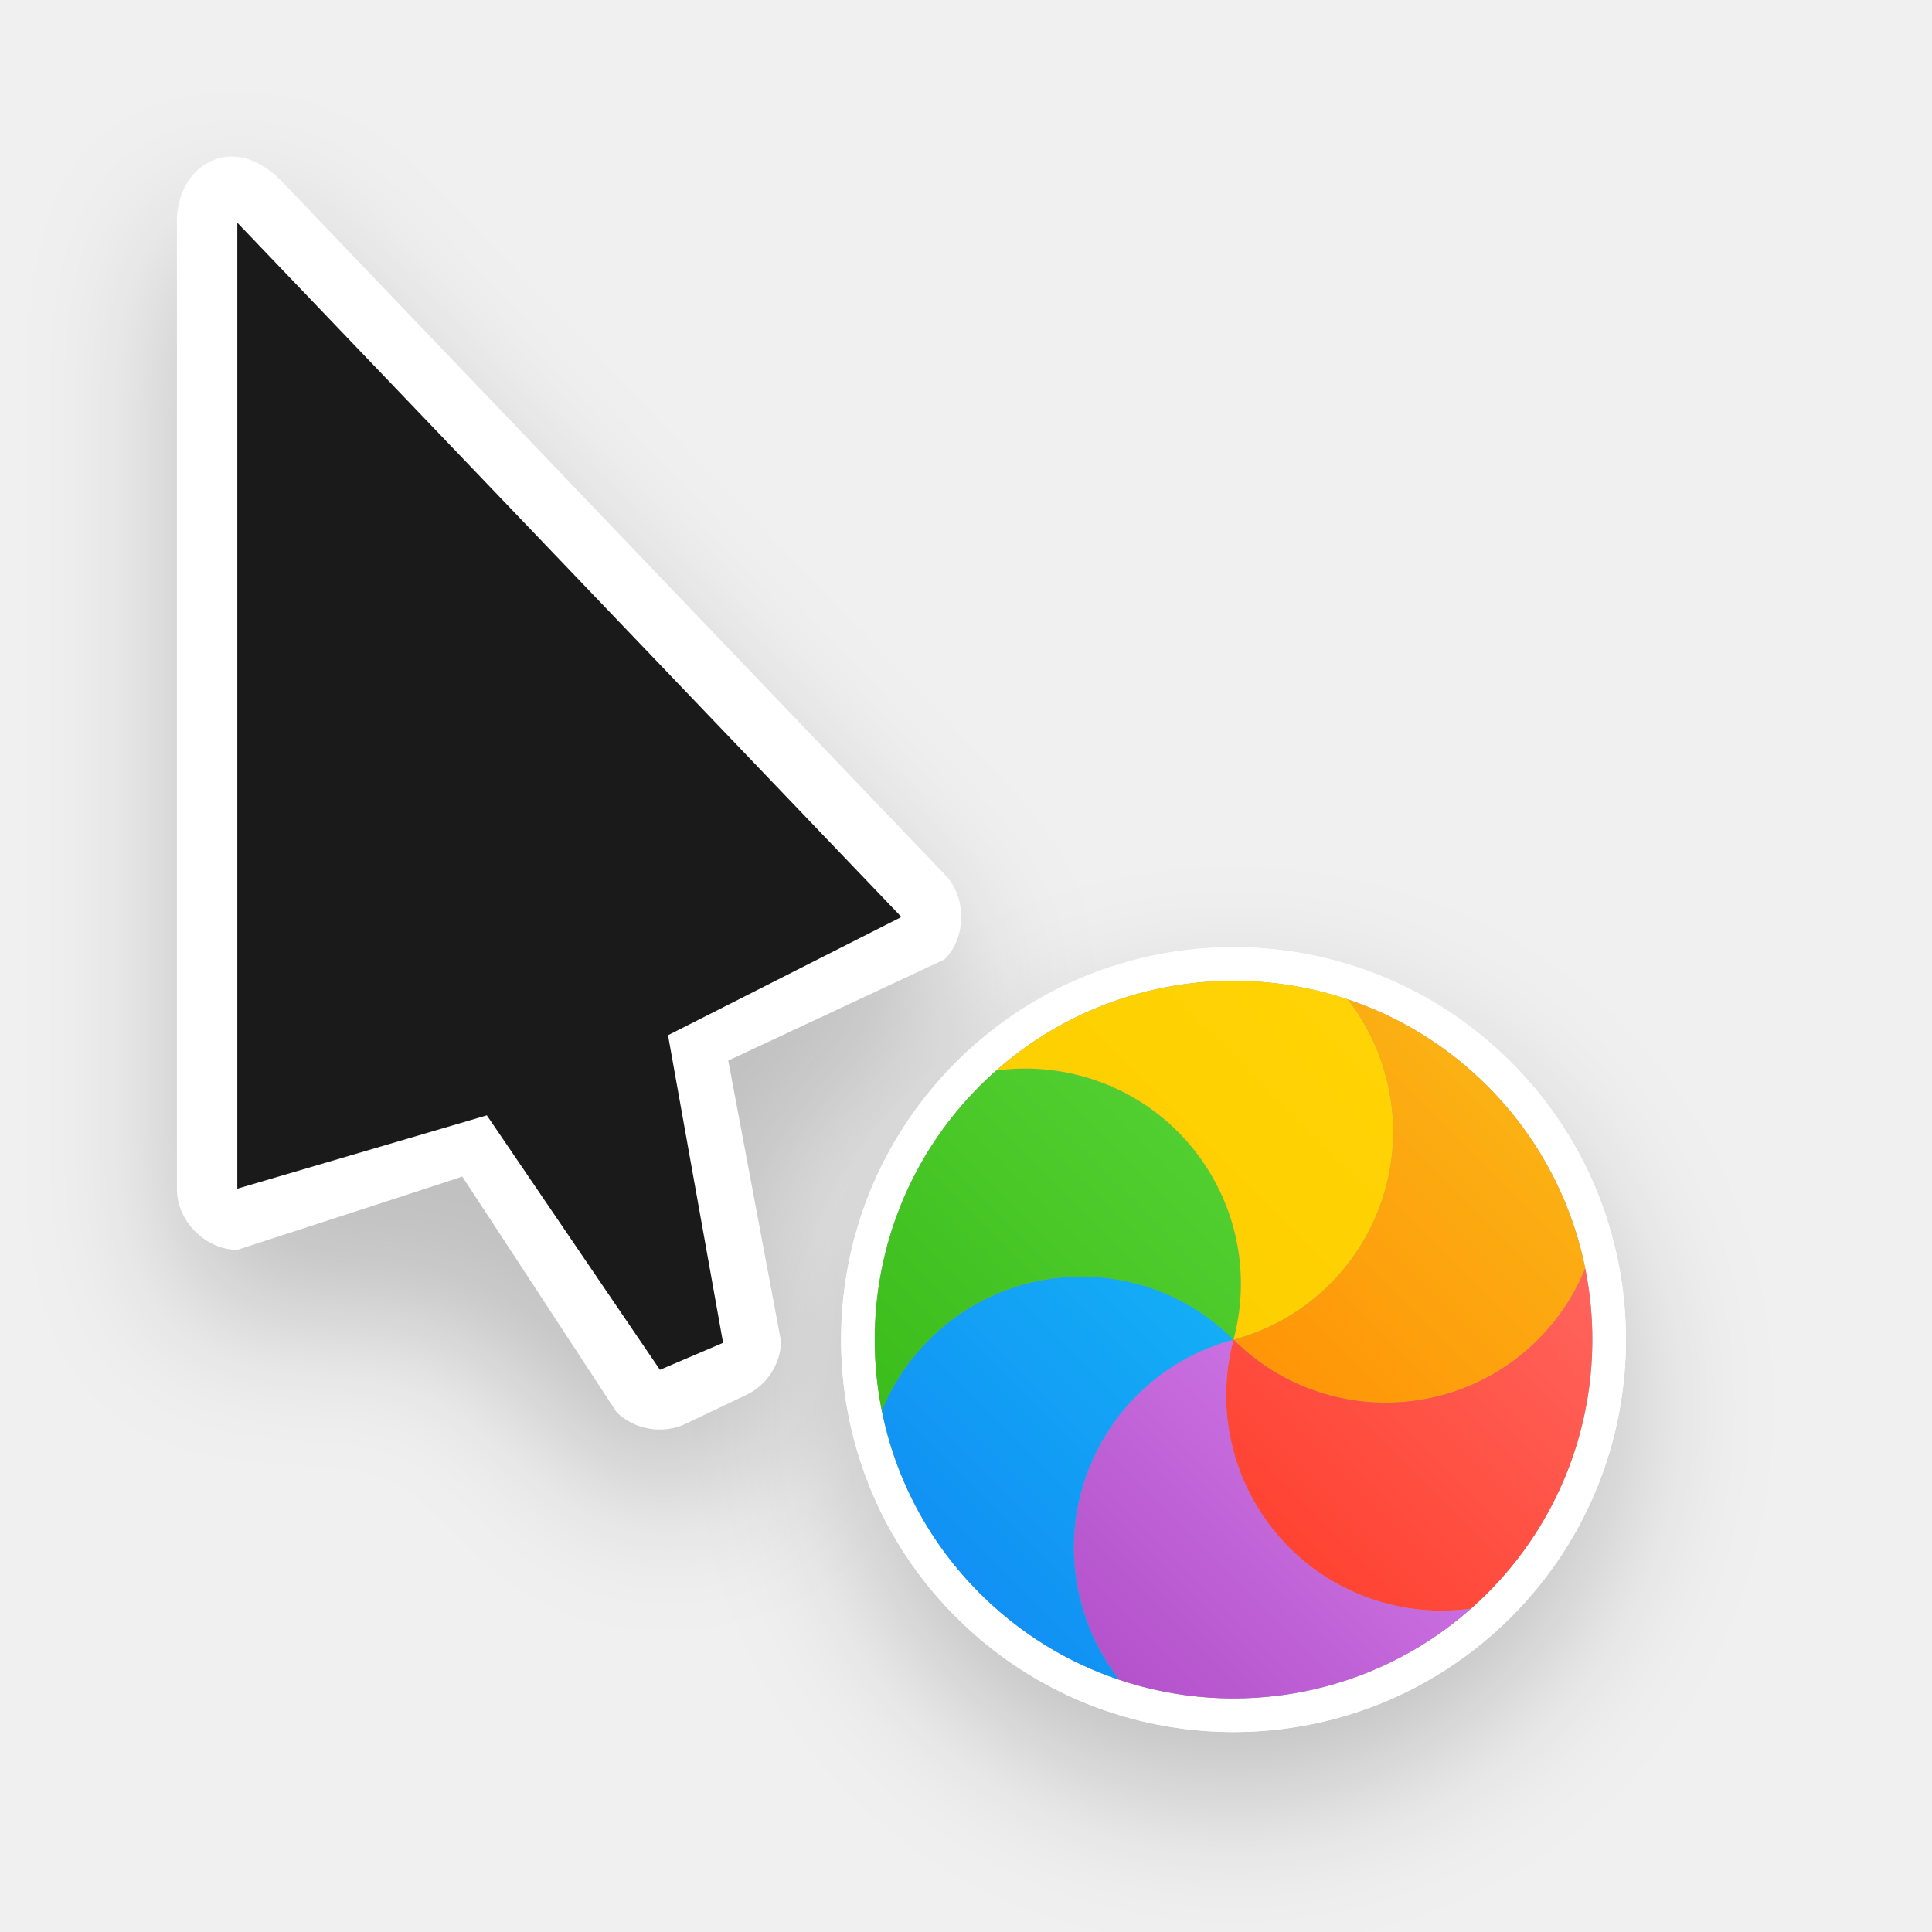
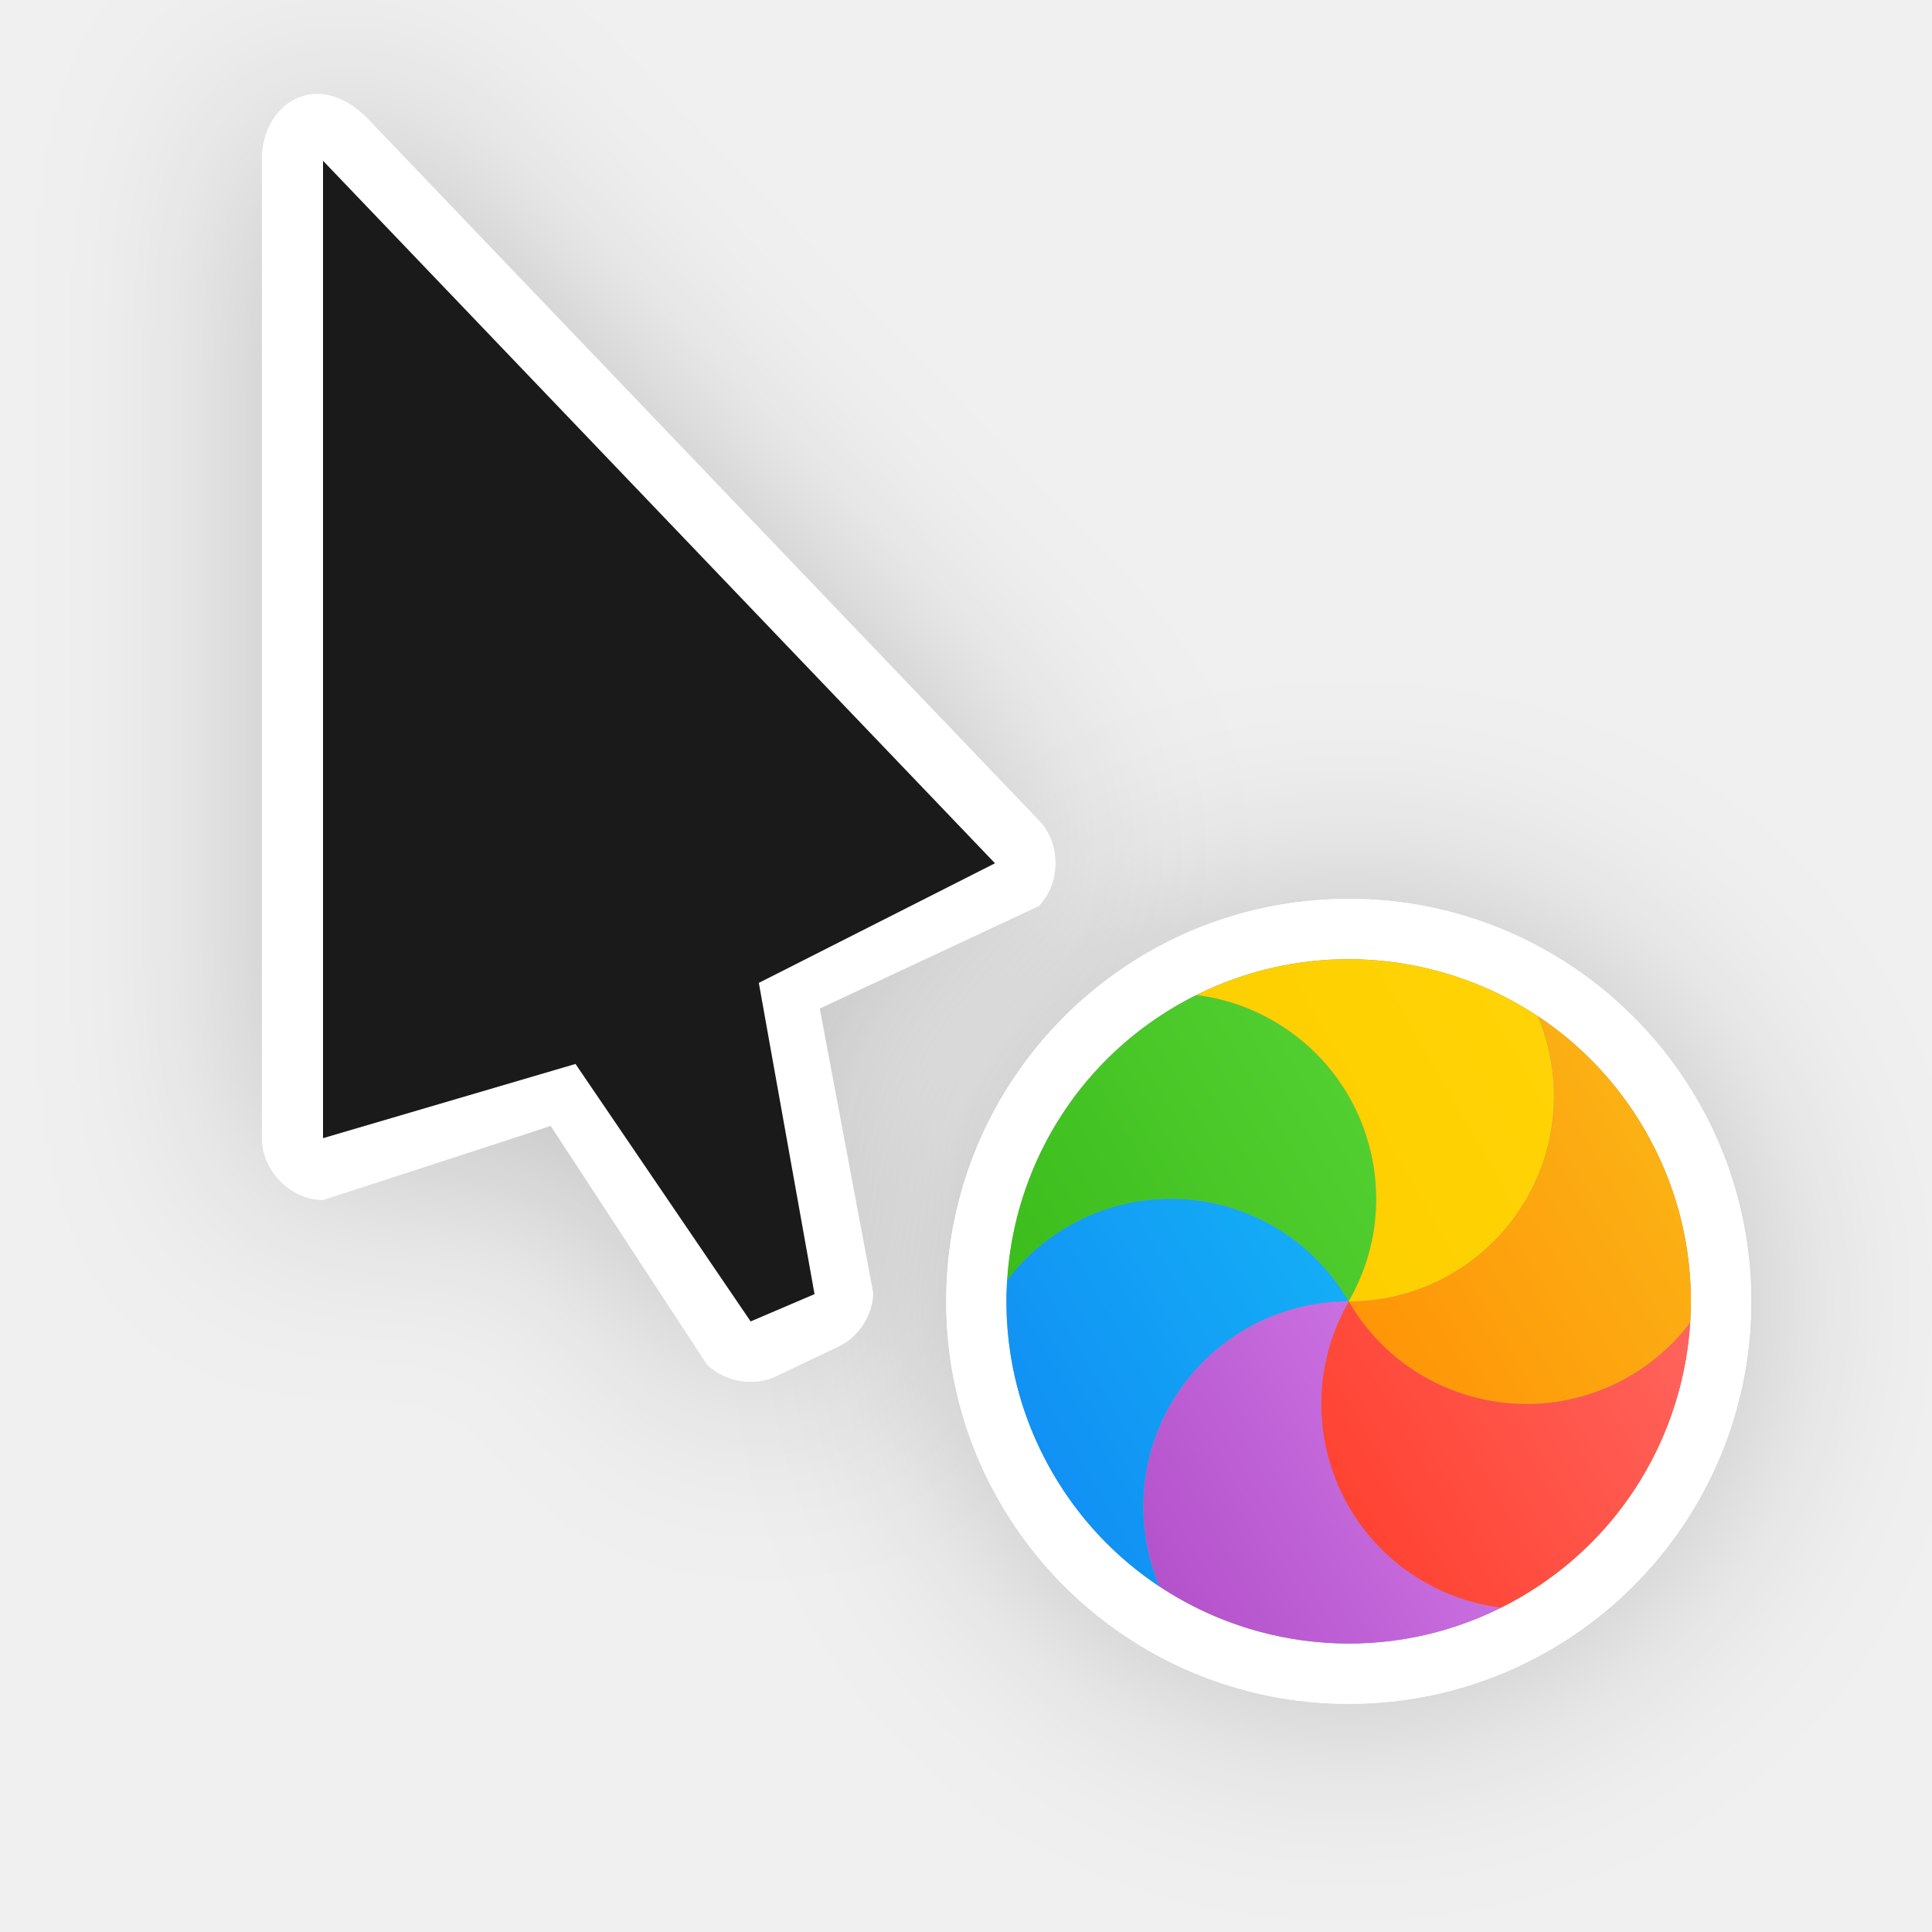
- <svg xmlns="http://www.w3.org/2000/svg" height="32" viewBox="0 0 32 32" width="32">
-   <linearGradient id="a" gradientTransform="matrix(1.028313 0 0 .9836115 343.323 796.7172)" gradientUnits="userSpaceOnUse" x1="17.871" x2="17.871" y1="7.669" y2="17.893">
-     <stop offset="0" stop-color="#fbb114" />
-     <stop offset="1" stop-color="#ff9508" />
+ <svg xmlns="http://www.w3.org/2000/svg" height="24" viewBox="0 0 24 24" width="24" version="1.1" id="svg82">
+   <defs id="defs86">
+     <filter style="color-interpolation-filters:sRGB" id="filter1719" x="-0.328" width="1.656" y="-0.202" height="1.404">
+       <feGaussianBlur stdDeviation="1.347" id="feGaussianBlur1721" />
+     </filter>
+     <filter style="color-interpolation-filters:sRGB" id="filter1723" x="-0.323" width="1.647" y="-0.323" height="1.647">
+       <feGaussianBlur stdDeviation="2.965" id="feGaussianBlur1725" />
+     </filter>
+   </defs>
+   <linearGradient id="a" gradientTransform="matrix(0.4579123,0,0,0.4380064,8.607332,9.250079)" gradientUnits="userSpaceOnUse" x1="17.871" x2="17.871" y1="7.669" y2="17.893">
+     <stop offset="0" stop-color="#fbb114" id="stop2" />
+     <stop offset="1" stop-color="#ff9508" id="stop4" />
  </linearGradient>
-   <linearGradient id="b" gradientTransform="matrix(.944652 0 0 1.070723 343.323 796.7172)" gradientUnits="userSpaceOnUse" x1="23.954" x2="23.954" y1="8.61" y2="19.256">
-     <stop offset="0" stop-color="#ff645d" />
-     <stop offset="1" stop-color="#ff4332" />
+   <linearGradient id="b" gradientTransform="matrix(0.4206575,0,0,0.4767976,8.607332,9.250079)" gradientUnits="userSpaceOnUse" x1="23.954" x2="23.954" y1="8.61" y2="19.256">
+     <stop offset="0" stop-color="#ff645d" id="stop7" />
+     <stop offset="1" stop-color="#ff4332" id="stop9" />
  </linearGradient>
-   <linearGradient id="c" gradientTransform="matrix(1.103708 0 0 .9164209 343.323 796.7172)" gradientUnits="userSpaceOnUse" x1="20.127" x2="20.127" y1="19.205" y2="29.033">
-     <stop offset="0" stop-color="#ca70e1" />
-     <stop offset="1" stop-color="#b452cb" />
+   <linearGradient id="c" gradientTransform="matrix(0.4914857,0,0,0.4080861,8.607332,9.250079)" gradientUnits="userSpaceOnUse" x1="20.127" x2="20.127" y1="19.205" y2="29.033">
+     <stop offset="0" stop-color="#ca70e1" id="stop12" />
+     <stop offset="1" stop-color="#b452cb" id="stop14" />
  </linearGradient>
-   <linearGradient id="d" gradientTransform="matrix(1.028313 0 0 .9836116 343.323 796.7172)" gradientUnits="userSpaceOnUse" x1="16.36" x2="16.36" y1="17.893" y2="28.118">
-     <stop offset="0" stop-color="#14adf6" />
-     <stop offset="1" stop-color="#1191f4" />
+   <linearGradient id="d" gradientTransform="matrix(0.4579123,0,0,0.4380064,8.607332,9.250079)" gradientUnits="userSpaceOnUse" x1="16.36" x2="16.36" y1="17.893" y2="28.118">
+     <stop offset="0" stop-color="#14adf6" id="stop17" />
+     <stop offset="1" stop-color="#1191f4" id="stop19" />
  </linearGradient>
-   <linearGradient id="e" gradientTransform="matrix(.944652 0 0 1.070723 343.323 796.7172)" gradientUnits="userSpaceOnUse" x1="13.308" x2="13.308" y1="13.619" y2="24.265">
-     <stop offset="0" stop-color="#52cf30" />
-     <stop offset="1" stop-color="#3bbd1c" />
+   <linearGradient id="e" gradientTransform="matrix(0.4206575,0,0,0.4767976,8.607332,9.250079)" gradientUnits="userSpaceOnUse" x1="13.308" x2="13.308" y1="13.619" y2="24.265">
+     <stop offset="0" stop-color="#52cf30" id="stop22" />
+     <stop offset="1" stop-color="#3bbd1c" id="stop24" />
  </linearGradient>
-   <linearGradient id="f" gradientTransform="matrix(1.103708 0 0 .9164209 343.323 796.7172)" gradientUnits="userSpaceOnUse" x1="11.766" x2="11.766" y1="9.377" y2="19.205">
-     <stop offset="0" stop-color="#ffd305" />
-     <stop offset="1" stop-color="#fdcf01" />
+   <linearGradient id="f" gradientTransform="matrix(0.4914857,0,0,0.4080861,8.607332,9.250079)" gradientUnits="userSpaceOnUse" x1="11.766" x2="11.766" y1="9.377" y2="19.205">
+     <stop offset="0" stop-color="#ffd305" id="stop27" />
+     <stop offset="1" stop-color="#fdcf01" id="stop29" />
  </linearGradient>
-   <filter id="g" color-interpolation-filters="sRGB" height="1.272" width="1.441" x="-.22" y="-.136">
-     <feGaussianBlur stdDeviation="1.192" />
+   <filter id="g" height="1.272" width="1.441" x="-0.22" y="-0.136" style="color-interpolation-filters:sRGB">
+     <feGaussianBlur stdDeviation="1.192" id="feGaussianBlur32" />
  </filter>
-   <filter id="h" color-interpolation-filters="sRGB" height="1.444" width="1.444" x="-.222" y="-.222">
-     <feGaussianBlur stdDeviation="1.202" />
+   <filter id="h" height="1.444" width="1.444" x="-0.222" y="-0.222" style="color-interpolation-filters:sRGB">
+     <feGaussianBlur stdDeviation="1.202" id="feGaussianBlur35" />
  </filter>
-   <g transform="translate(0 -1020.362)">
-     <path d="m20.431 1037.164c-3.59 0-6.5 2.91-6.5 6.5 0 3.59 2.91 6.5 6.5 6.5s6.5-2.91 6.5-6.5c0-3.59-2.91-6.5-6.5-6.5z" filter="url(#h)" opacity=".2" />
-     <path d="m3.743 1024.071c-.467.055-.823.498-.812 1.094v16c0.0.524.476 1 1 1h3.594l2.687 2.688c.295.295.783.375 1.156.188l1-.5c.328-.159.554-.51.562-.875v-3.594l2.719-2.719c.365-.37.365-1.036 0-1.406l-11-11.5c-.307-.307-.626-.408-.906-.375z" filter="url(#g)" opacity=".2" />
-     <g transform="translate(-160.2785 260.9164)">
-       <path d="m163.209 763.147v16c0.0.524.476 1 1 1 0 0 3.883-1.259 3.726-1.215l2.555 3.903c.295.295.783.375 1.156.188l1.008-.48c.328-.159.554-.51.562-.875l-.875-4.656 3.585-1.677c.365-.37.365-1.037 0-1.406l-11-11.5c-.82-.82-1.736-.235-1.719.719z" fill="#fff" />
-       <path d="m164.209 779.134v-16l11 11.5-3.866 1.958.912 5.095-1.046.447-2.867-4.215z" fill="#1a1a1a" />
-     </g>
-     <g fill-rule="evenodd" transform="matrix(.4178357 .4178357 -.4178357 .4178358 209.8753 551.4929)">
-       <g fill="#fff">
-         <circle cx="360.923" cy="814.317" r="11" />
-         <path d="m367.005 805.15c.333.789.518 1.656.518 2.567 0 3.645-2.955 6.6-6.6 6.6 1.823-3.157.741-7.193-2.416-9.016-.789-.456-1.633-.73-2.484-.835 1.475-.735 3.139-1.149 4.9-1.149 2.249 0 4.34.675 6.082 1.833z" />
-         <path d="m371.902 815.002c-.516.683-1.175 1.276-1.963 1.731-3.157 1.823-7.193.741-9.016-2.416 3.645 0 6.6-2.955 6.6-6.6 0-.91-.184-1.778-.518-2.567 2.964 1.971 4.918 5.341 4.918 9.167 0 .23-.007.459-.021.685z" />
-         <path d="m365.823 824.168c-.851-.106-1.695-.38-2.484-.835-3.157-1.823-4.238-5.859-2.416-9.016 1.823 3.157 5.859 4.238 9.016 2.416.788-.455 1.447-1.048 1.963-1.731-.247 4.022-2.656 7.46-6.079 9.166z" />
-         <path d="m354.841 823.484c-.333-.789-.518-1.656-.518-2.567 0-3.645 2.955-6.6 6.6-6.6-1.823 3.157-.741 7.193 2.416 9.016.789.456 1.633.73 2.484.835-1.475.735-3.139 1.149-4.9 1.149-2.249 0-4.34-.675-6.082-1.833z" />
-         <path d="m349.944 813.632c.516-.683 1.175-1.276 1.963-1.731 3.157-1.823 7.193-.741 9.016 2.416-3.645 0-6.6 2.955-6.6 6.6 0 .91.184 1.778.518 2.567-2.964-1.971-4.918-5.341-4.918-9.167 0-.23.007-.459.021-.685z" />
-         <path d="m356.023 804.466c.851.106 1.695.38 2.484.835 3.157 1.823 4.238 5.859 2.416 9.016-1.823-3.157-5.859-4.238-9.016-2.416-.788.455-1.447 1.048-1.963 1.731.247-4.022 2.656-7.46 6.079-9.166z" />
-       </g>
-       <circle cx="360.923" cy="814.317" fill="#959595" r="10.057" />
-       <path d="m366.484 805.936c.305.721.473 1.514.473 2.347 0 3.333-2.702 6.034-6.034 6.034 1.666-2.886.677-6.577-2.209-8.243-.722-.417-1.493-.667-2.271-.764 1.349-.672 2.87-1.05 4.48-1.05 2.056 0 3.968.617 5.561 1.676z" fill="url(#a)" />
-       <path d="m370.961 814.944c-.472.624-1.074 1.166-1.795 1.582-2.886 1.666-6.577.677-8.243-2.209 3.333 0 6.034-2.702 6.034-6.034 0-.832-.169-1.625-.473-2.347 2.71 1.802 4.496 4.883 4.496 8.381 0 .21-.007.419-.019.626z" fill="url(#b)" />
-       <path d="m365.403 823.324c-.778-.097-1.55-.347-2.271-.764-2.886-1.666-3.875-5.357-2.209-8.243 1.666 2.886 5.357 3.875 8.243 2.209.72-.416 1.323-.958 1.795-1.582-.226 3.678-2.428 6.821-5.558 8.38z" fill="url(#c)" />
-       <path d="m355.362 822.698c-.305-.721-.473-1.514-.473-2.347 0-3.333 2.702-6.034 6.034-6.034-1.666 2.886-.677 6.577 2.209 8.243.722.417 1.493.667 2.271.764-1.349.672-2.87 1.05-4.48 1.05-2.056 0-3.968-.617-5.561-1.676z" fill="url(#d)" />
-       <path d="m350.885 813.691c.472-.624 1.074-1.166 1.795-1.582 2.886-1.666 6.577-.677 8.243 2.209-3.333 0-6.034 2.702-6.034 6.034 0 .832.169 1.625.473 2.347-2.71-1.802-4.496-4.883-4.496-8.381 0-.21.007-.419.019-.626z" fill="url(#e)" />
-       <path d="m356.443 805.31c.778.097 1.55.347 2.271.764 2.886 1.666 3.875 5.357 2.209 8.243-1.666-2.886-5.357-3.875-8.243-2.209-.72.416-1.323.958-1.795 1.582.226-3.678 2.428-6.821 5.558-8.38z" fill="url(#f)" />
+   <path style="opacity:0.2;fill:#000000;fill-opacity:1;stroke-width:0.759;filter:url(#filter1719)" id="path1677" d="M 3.254,2.007 V 14.149 c 3.8e-5,0.397 0.362,0.759 0.759,0.759 0,0 2.946,-0.956 2.828,-0.922 l 1.939,2.962 c 0.224,0.224 0.594,0.284 0.877,0.142 l 0.765,-0.364 c 0.249,-0.121 0.42,-0.387 0.427,-0.664 l -0.664,-3.533 2.721,-1.272 c 0.277,-0.281 0.277,-0.787 0,-1.067 L 4.558,1.462 C 3.936,0.84 3.241,1.284 3.254,2.007 Z" />
+   <g transform="matrix(0.4545453,0,0,0.4545453,-147.3018,-353.978)" style="opacity:0.2;fill:#000000;fill-opacity:1;fill-rule:evenodd;filter:url(#filter1723)" id="g1697">
+     <circle id="circle1683" r="11" cy="814.317" cx="360.923" style="fill:#000000;fill-opacity:1" />
+     <path id="path1685" d="m 367.005,805.15 c 0.333,0.789 0.518,1.656 0.518,2.567 0,3.645 -2.955,6.6 -6.6,6.6 1.823,-3.157 0.741,-7.193 -2.416,-9.016 -0.789,-0.456 -1.633,-0.73 -2.484,-0.835 1.475,-0.735 3.139,-1.149 4.9,-1.149 2.249,0 4.34,0.675 6.082,1.833 z" style="fill:#000000;fill-opacity:1" />
+     <path id="path1687" d="m 371.902,815.002 c -0.516,0.683 -1.175,1.276 -1.963,1.731 -3.157,1.823 -7.193,0.741 -9.016,-2.416 3.645,0 6.6,-2.955 6.6,-6.6 0,-0.91 -0.184,-1.778 -0.518,-2.567 2.964,1.971 4.918,5.341 4.918,9.167 0,0.23 -0.007,0.459 -0.021,0.685 z" style="fill:#000000;fill-opacity:1" />
+     <path id="path1689" d="m 365.823,824.168 c -0.851,-0.106 -1.695,-0.38 -2.484,-0.835 -3.157,-1.823 -4.238,-5.859 -2.416,-9.016 1.823,3.157 5.859,4.238 9.016,2.416 0.788,-0.455 1.447,-1.048 1.963,-1.731 -0.247,4.022 -2.656,7.46 -6.079,9.166 z" style="fill:#000000;fill-opacity:1" />
+     <path id="path1691" d="m 354.841,823.484 c -0.333,-0.789 -0.518,-1.656 -0.518,-2.567 0,-3.645 2.955,-6.6 6.6,-6.6 -1.823,3.157 -0.741,7.193 2.416,9.016 0.789,0.456 1.633,0.73 2.484,0.835 -1.475,0.735 -3.139,1.149 -4.9,1.149 -2.249,0 -4.34,-0.675 -6.082,-1.833 z" style="fill:#000000;fill-opacity:1" />
+     <path id="path1693" d="m 349.944,813.632 c 0.516,-0.683 1.175,-1.276 1.963,-1.731 3.157,-1.823 7.193,-0.741 9.016,2.416 -3.645,0 -6.6,2.955 -6.6,6.6 0,0.91 0.184,1.778 0.518,2.567 -2.964,-1.971 -4.918,-5.341 -4.918,-9.167 0,-0.23 0.007,-0.459 0.021,-0.685 z" style="fill:#000000;fill-opacity:1" />
+     <path id="path1695" d="m 356.023,804.466 c 0.851,0.106 1.695,0.38 2.484,0.835 3.157,1.823 4.238,5.859 2.416,9.016 -1.823,-3.157 -5.859,-4.238 -9.016,-2.416 -0.788,0.455 -1.447,1.048 -1.963,1.731 0.247,-4.022 2.656,-7.46 6.079,-9.166 z" style="fill:#000000;fill-opacity:1" />
+   </g>
+   <g id="g46" transform="matrix(0.7588509,0,0,0.7588509,-120.5974,-577.1077)">
+     <path style="fill:#ffffff" id="path42" d="m 163.209,763.147 v 16 c 5e-5,0.524 0.476,1 1,1 0,0 3.883,-1.259 3.726,-1.215 l 2.555,3.903 c 0.295,0.295 0.783,0.375 1.156,0.188 l 1.008,-0.48 c 0.328,-0.159 0.554,-0.51 0.562,-0.875 l -0.875,-4.656 3.585,-1.677 c 0.365,-0.37 0.365,-1.037 0,-1.406 l -11,-11.5 c -0.82,-0.82 -1.736,-0.235 -1.719,0.719 z" />
+     <path style="fill:#1a1a1a" id="path44" d="m 164.209,779.134 v -16 l 11,11.5 -3.866,1.958 0.912,5.095 -1.046,0.447 -2.867,-4.215 z" />
+   </g>
+   <g id="g62" style="fill:#ffffff;fill-rule:evenodd" transform="matrix(0.4545453,0,0,0.4545453,-147.3018,-353.978)">
+     <circle cx="360.923" cy="814.317" r="11" id="circle48" />
+     <path d="m 367.005,805.15 c 0.333,0.789 0.518,1.656 0.518,2.567 0,3.645 -2.955,6.6 -6.6,6.6 1.823,-3.157 0.741,-7.193 -2.416,-9.016 -0.789,-0.456 -1.633,-0.73 -2.484,-0.835 1.475,-0.735 3.139,-1.149 4.9,-1.149 2.249,0 4.34,0.675 6.082,1.833 z" id="path50" />
+     <path d="m 371.902,815.002 c -0.516,0.683 -1.175,1.276 -1.963,1.731 -3.157,1.823 -7.193,0.741 -9.016,-2.416 3.645,0 6.6,-2.955 6.6,-6.6 0,-0.91 -0.184,-1.778 -0.518,-2.567 2.964,1.971 4.918,5.341 4.918,9.167 0,0.23 -0.007,0.459 -0.021,0.685 z" id="path52" />
+     <path d="m 365.823,824.168 c -0.851,-0.106 -1.695,-0.38 -2.484,-0.835 -3.157,-1.823 -4.238,-5.859 -2.416,-9.016 1.823,3.157 5.859,4.238 9.016,2.416 0.788,-0.455 1.447,-1.048 1.963,-1.731 -0.247,4.022 -2.656,7.46 -6.079,9.166 z" id="path54" />
+     <path d="m 354.841,823.484 c -0.333,-0.789 -0.518,-1.656 -0.518,-2.567 0,-3.645 2.955,-6.6 6.6,-6.6 -1.823,3.157 -0.741,7.193 2.416,9.016 0.789,0.456 1.633,0.73 2.484,0.835 -1.475,0.735 -3.139,1.149 -4.9,1.149 -2.249,0 -4.34,-0.675 -6.082,-1.833 z" id="path56" />
+     <path d="m 349.944,813.632 c 0.516,-0.683 1.175,-1.276 1.963,-1.731 3.157,-1.823 7.193,-0.741 9.016,2.416 -3.645,0 -6.6,2.955 -6.6,6.6 0,0.91 0.184,1.778 0.518,2.567 -2.964,-1.971 -4.918,-5.341 -4.918,-9.167 0,-0.23 0.007,-0.459 0.021,-0.685 z" id="path58" />
+     <path d="m 356.023,804.466 c 0.851,0.106 1.695,0.38 2.484,0.835 3.157,1.823 4.238,5.859 2.416,9.016 -1.823,-3.157 -5.859,-4.238 -9.016,-2.416 -0.788,0.455 -1.447,1.048 -1.963,1.731 0.247,-4.022 2.656,-7.46 6.079,-9.166 z" id="path60" />
+   </g>
+   <g id="g1646" transform="rotate(60,17.48096,17.20672)">
+     <circle style="fill:#959595;fill-rule:evenodd;stroke-width:0.423" id="circle64" r="4.25" cy="17.316" cx="16.216" />
+     <g transform="matrix(0.9489808,0,0,0.9489808,0.6105051,1.100282)" id="g1636">
+       <path d="m 18.921,13.355 c 0.136,0.321 0.211,0.674 0.211,1.045 0,1.484 -1.203,2.687 -2.687,2.687 0.742,-1.285 0.302,-2.929 -0.984,-3.671 -0.321,-0.185 -0.665,-0.297 -1.011,-0.34 0.601,-0.299 1.278,-0.468 1.995,-0.468 0.916,0 1.767,0.275 2.476,0.746 z" id="path66" style="fill:url(#a);fill-rule:evenodd;stroke-width:0.445" />
+       <path d="m 20.915,17.366 c -0.21,0.278 -0.478,0.519 -0.799,0.705 -1.285,0.742 -2.929,0.302 -3.671,-0.984 1.484,0 2.687,-1.203 2.687,-2.687 0,-0.371 -0.075,-0.724 -0.211,-1.045 1.207,0.802 2.002,2.174 2.002,3.732 0,0.094 -0.003,0.187 -0.009,0.279 z" id="path68" style="fill:url(#b);fill-rule:evenodd;stroke-width:0.445" />
+       <path d="m 18.44,21.098 c -0.346,-0.043 -0.69,-0.155 -1.011,-0.34 -1.285,-0.742 -1.726,-2.385 -0.984,-3.671 0.742,1.285 2.385,1.726 3.671,0.984 0.321,-0.185 0.589,-0.427 0.799,-0.705 -0.101,1.638 -1.081,3.037 -2.475,3.732 z" id="path70" style="fill:url(#c);fill-rule:evenodd;stroke-width:0.445" />
+       <path d="m 13.968,20.82 c -0.136,-0.321 -0.211,-0.674 -0.211,-1.045 0,-1.484 1.203,-2.687 2.687,-2.687 -0.742,1.285 -0.302,2.929 0.984,3.671 0.321,0.186 0.665,0.297 1.011,0.34 -0.601,0.299 -1.278,0.468 -1.995,0.468 -0.916,0 -1.767,-0.275 -2.476,-0.746 z" id="path72" style="fill:url(#d);fill-rule:evenodd;stroke-width:0.445" />
+       <path d="m 11.975,16.809 c 0.21,-0.278 0.478,-0.519 0.799,-0.705 1.285,-0.742 2.929,-0.302 3.671,0.984 -1.484,0 -2.687,1.203 -2.687,2.687 0,0.371 0.075,0.724 0.211,1.045 -1.207,-0.802 -2.002,-2.174 -2.002,-3.732 0,-0.094 0.003,-0.187 0.009,-0.279 z" id="path74" style="fill:url(#e);fill-rule:evenodd;stroke-width:0.445" />
+       <path d="m 14.45,13.077 c 0.346,0.043 0.69,0.155 1.011,0.34 1.285,0.742 1.726,2.385 0.984,3.671 -0.742,-1.285 -2.385,-1.726 -3.671,-0.984 -0.321,0.185 -0.589,0.427 -0.799,0.705 0.101,-1.638 1.081,-3.037 2.475,-3.732 z" id="path76" style="fill:url(#f);fill-rule:evenodd;stroke-width:0.445" />
    </g>
  </g>
</svg>
